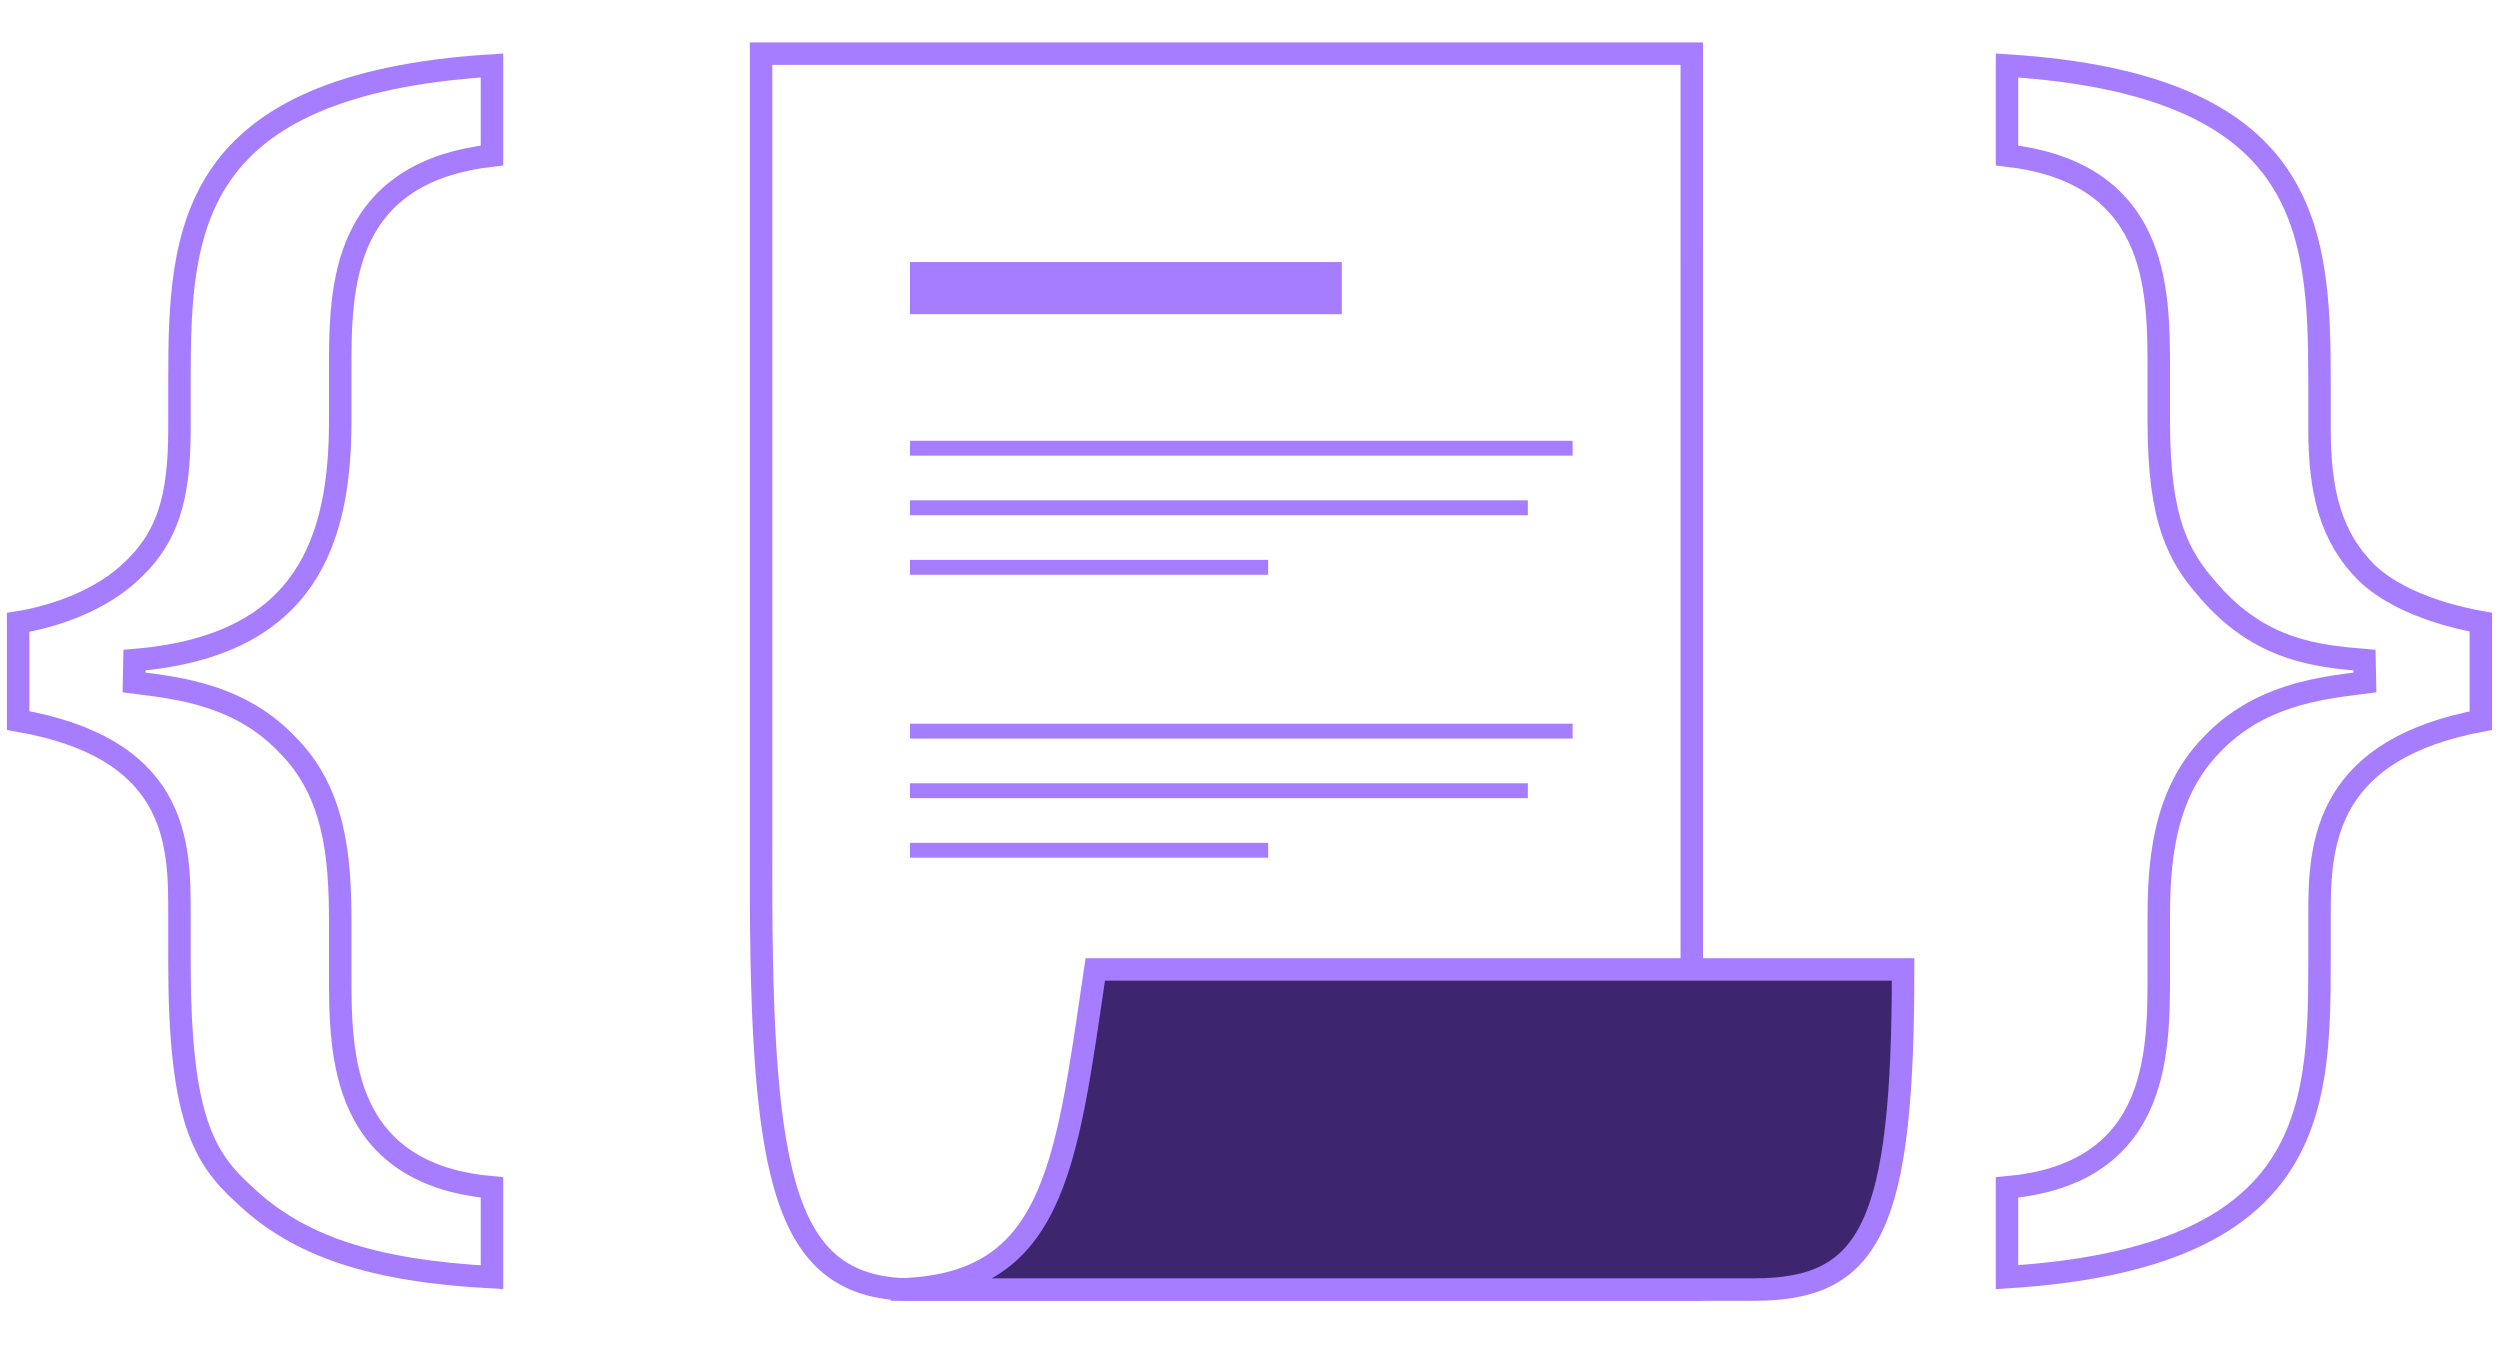
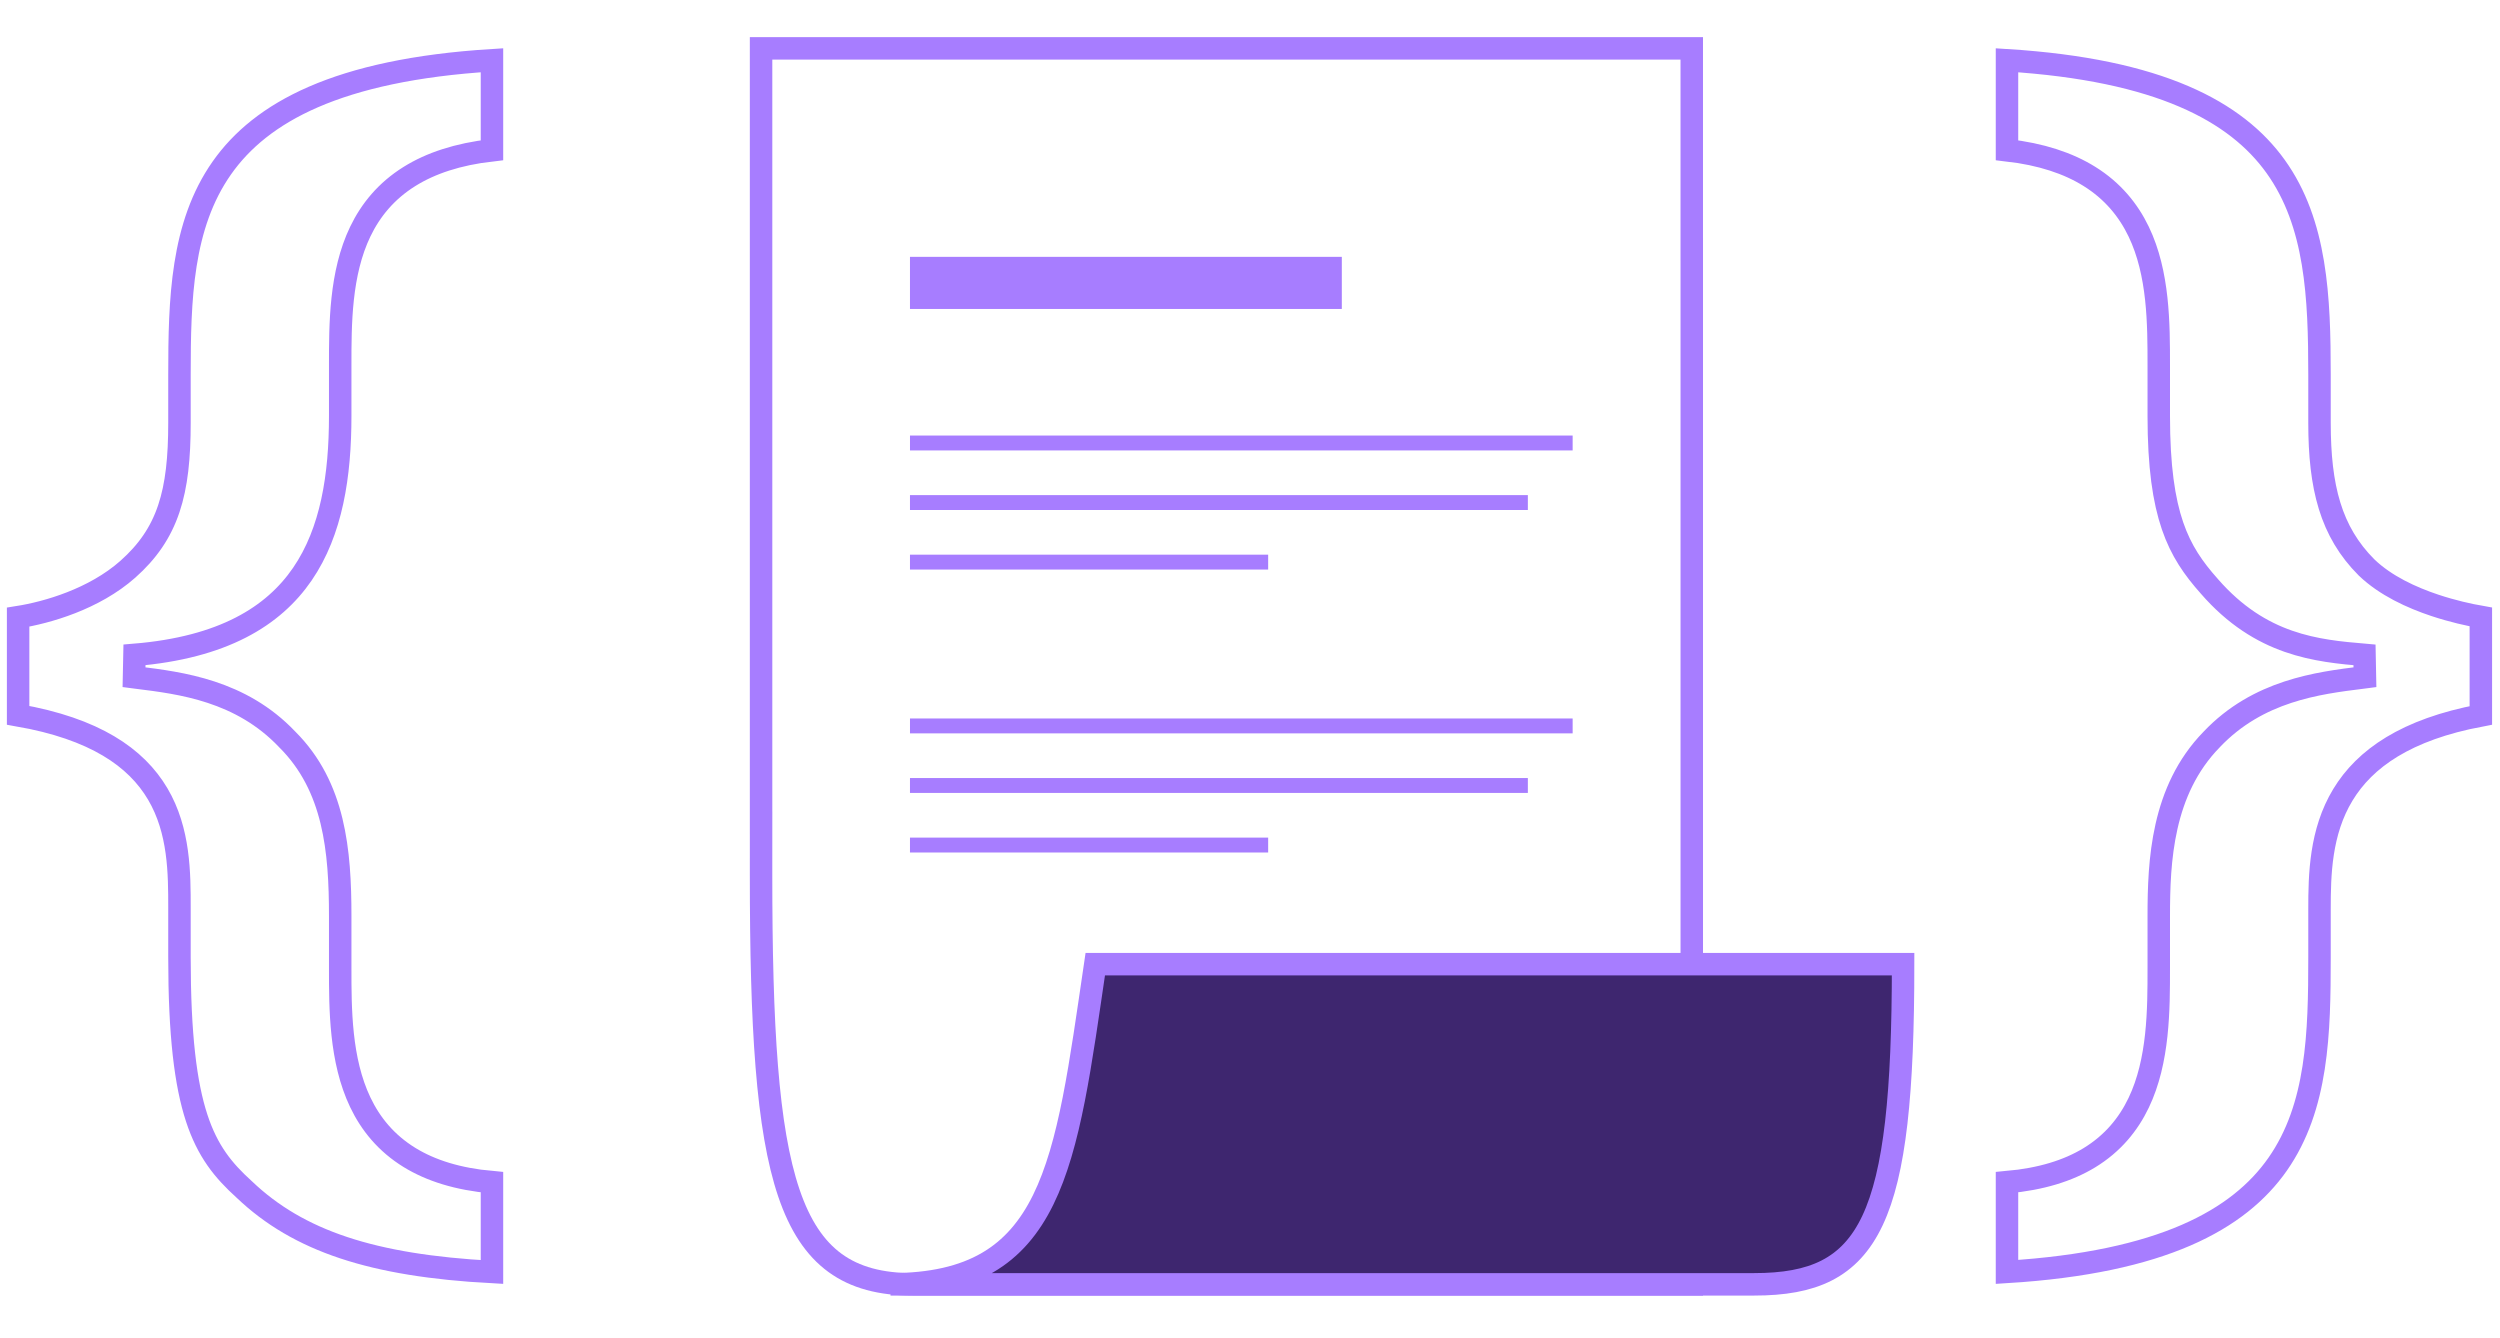
- <svg xmlns="http://www.w3.org/2000/svg" width="128" height="69" viewBox="0 0 178 91" fill="none">
+ <svg xmlns="http://www.w3.org/2000/svg" width="129" height="69" viewBox="0 0 178 91" fill="none">
  <path d="M9.1 38.428L9.102 38.426C10.509 37.176 11.446 35.821 12.018 34.118C12.582 32.44 12.778 30.465 12.778 28.001V24.595C12.778 19.203 12.921 13.943 15.796 9.852C18.562 5.914 24.017 2.87 35.028 2.186V8.593C32.587 8.872 30.663 9.518 29.158 10.457C27.497 11.492 26.387 12.857 25.652 14.385C24.222 17.359 24.222 20.967 24.223 23.924L24.223 24.011V27.514C24.223 31.745 23.616 35.729 21.527 38.775C19.47 41.776 15.874 44.003 9.575 44.523L9.542 46.114C9.612 46.123 9.682 46.132 9.753 46.141C12.882 46.53 17.147 47.061 20.451 50.542L20.458 50.55L20.466 50.557C23.815 53.905 24.223 58.459 24.223 63.127V66.727L24.223 66.812C24.222 69.724 24.222 73.378 25.651 76.376C26.385 77.916 27.497 79.29 29.163 80.312C30.67 81.237 32.592 81.849 35.028 82.067V88.462C26.539 88.005 21.251 86.265 17.397 82.592L17.39 82.585L17.382 82.578C15.898 81.234 14.777 79.863 14.004 77.498C13.216 75.09 12.778 71.615 12.778 66.046V62.641L12.778 62.557C12.778 60.081 12.778 57.047 11.231 54.425C9.693 51.82 6.738 49.777 1.29 48.825V41.837C3.355 41.508 6.694 40.556 9.1 38.428ZM168.498 38.297L168.504 38.303L168.51 38.308C169.852 39.596 171.711 40.446 173.362 40.996C174.618 41.414 175.801 41.675 176.636 41.821V48.834C171.318 49.833 168.377 51.901 166.81 54.491C165.208 57.137 165.149 60.174 165.149 62.641V66.046C165.149 71.442 165.028 76.7 162.166 80.791C159.411 84.727 153.958 87.772 142.898 88.456V82.067C145.333 81.85 147.254 81.244 148.761 80.328C150.427 79.314 151.54 77.948 152.274 76.414C153.704 73.427 153.704 69.772 153.704 66.815V66.727V63.127C153.704 59.218 153.921 54.185 157.468 50.55L157.475 50.542C160.779 47.061 165.044 46.53 168.173 46.141C168.244 46.132 168.314 46.123 168.384 46.114L168.353 44.524C164.975 44.234 160.977 43.861 157.304 39.639L157.298 39.632C156.174 38.368 155.295 37.121 154.683 35.332C154.065 33.525 153.704 31.116 153.704 27.514V24.011V23.924C153.704 20.967 153.704 17.359 152.274 14.385C151.539 12.857 150.429 11.492 148.768 10.457C147.263 9.518 145.339 8.872 142.898 8.593V2.187C153.769 2.868 159.225 5.843 162.025 9.748C164.933 13.804 165.149 19.065 165.149 24.595V28.001C165.149 32.568 165.944 35.744 168.498 38.297Z" stroke="#A77DFF" stroke-width="1.6" />
  <path d="M120.453 1.34L121.253 1.34L121.253 0.54H120.453V1.34ZM54.188 1.34V0.54H53.388L53.388 1.34L54.188 1.34ZM120.453 15.653L119.653 15.653L119.653 16.453H120.453V15.653ZM120.454 15.653H121.254V14.853H120.454V15.653ZM120.454 89.34V90.14H121.254V89.34H120.454ZM54.189 56.472L54.989 56.473L54.99 55.672H54.189V56.472ZM54.188 56.472H53.388V57.273H54.188V56.472ZM120.453 0.54H54.188V2.14H120.453V0.54ZM121.253 15.653L121.253 1.34L119.653 1.34L119.653 15.653L121.253 15.653ZM120.454 14.853H120.453V16.453H120.454V14.853ZM121.254 60.161V15.653H119.654V60.161H121.254ZM121.254 89.34V60.161H119.654V89.34H121.254ZM64.992 90.14H120.454V88.54H64.992V90.14ZM53.388 60.161C53.388 70.924 53.801 78.355 55.412 83.099C56.226 85.496 57.369 87.284 58.985 88.462C60.604 89.641 62.602 90.14 64.992 90.14V88.54C62.822 88.54 61.19 88.088 59.927 87.169C58.663 86.247 57.674 84.786 56.927 82.585C55.416 78.134 54.987 70.976 54.987 60.161H53.388ZM53.389 56.472C53.388 57.703 53.388 58.934 53.388 60.161H54.987C54.987 58.935 54.988 57.704 54.989 56.473L53.389 56.472ZM54.188 57.273H54.189V55.672H54.188V57.273ZM53.388 1.34C53.388 19.718 53.388 38.095 53.388 56.472H54.988C54.988 38.095 54.988 19.718 54.988 1.34L53.388 1.34Z" fill="#A77DFF" />
  <path d="M63.405 89.34L124.899 89.34C133.218 89.34 135.501 84.834 135.501 66.545L77.983 66.545C75.865 80.906 75.068 89.34 63.405 89.34Z" fill="#3E266F" stroke="#A77DFF" stroke-width="1.6" />
  <rect x="64.79" y="16.183" width="30.747" height="3.711" fill="#A77DFF" />
  <rect x="64.791" y="28.906" width="47.181" height="1.06" fill="#A77DFF" />
  <rect x="64.79" y="33.147" width="43.993" height="1.06" fill="#A77DFF" />
  <rect x="64.79" y="37.388" width="25.503" height="1.06" fill="#A77DFF" />
  <rect x="64.791" y="49.051" width="47.181" height="1.06" fill="#A77DFF" />
  <rect x="64.79" y="53.292" width="43.993" height="1.06" fill="#A77DFF" />
  <rect x="64.79" y="57.533" width="25.503" height="1.06" fill="#A77DFF" />
</svg>
